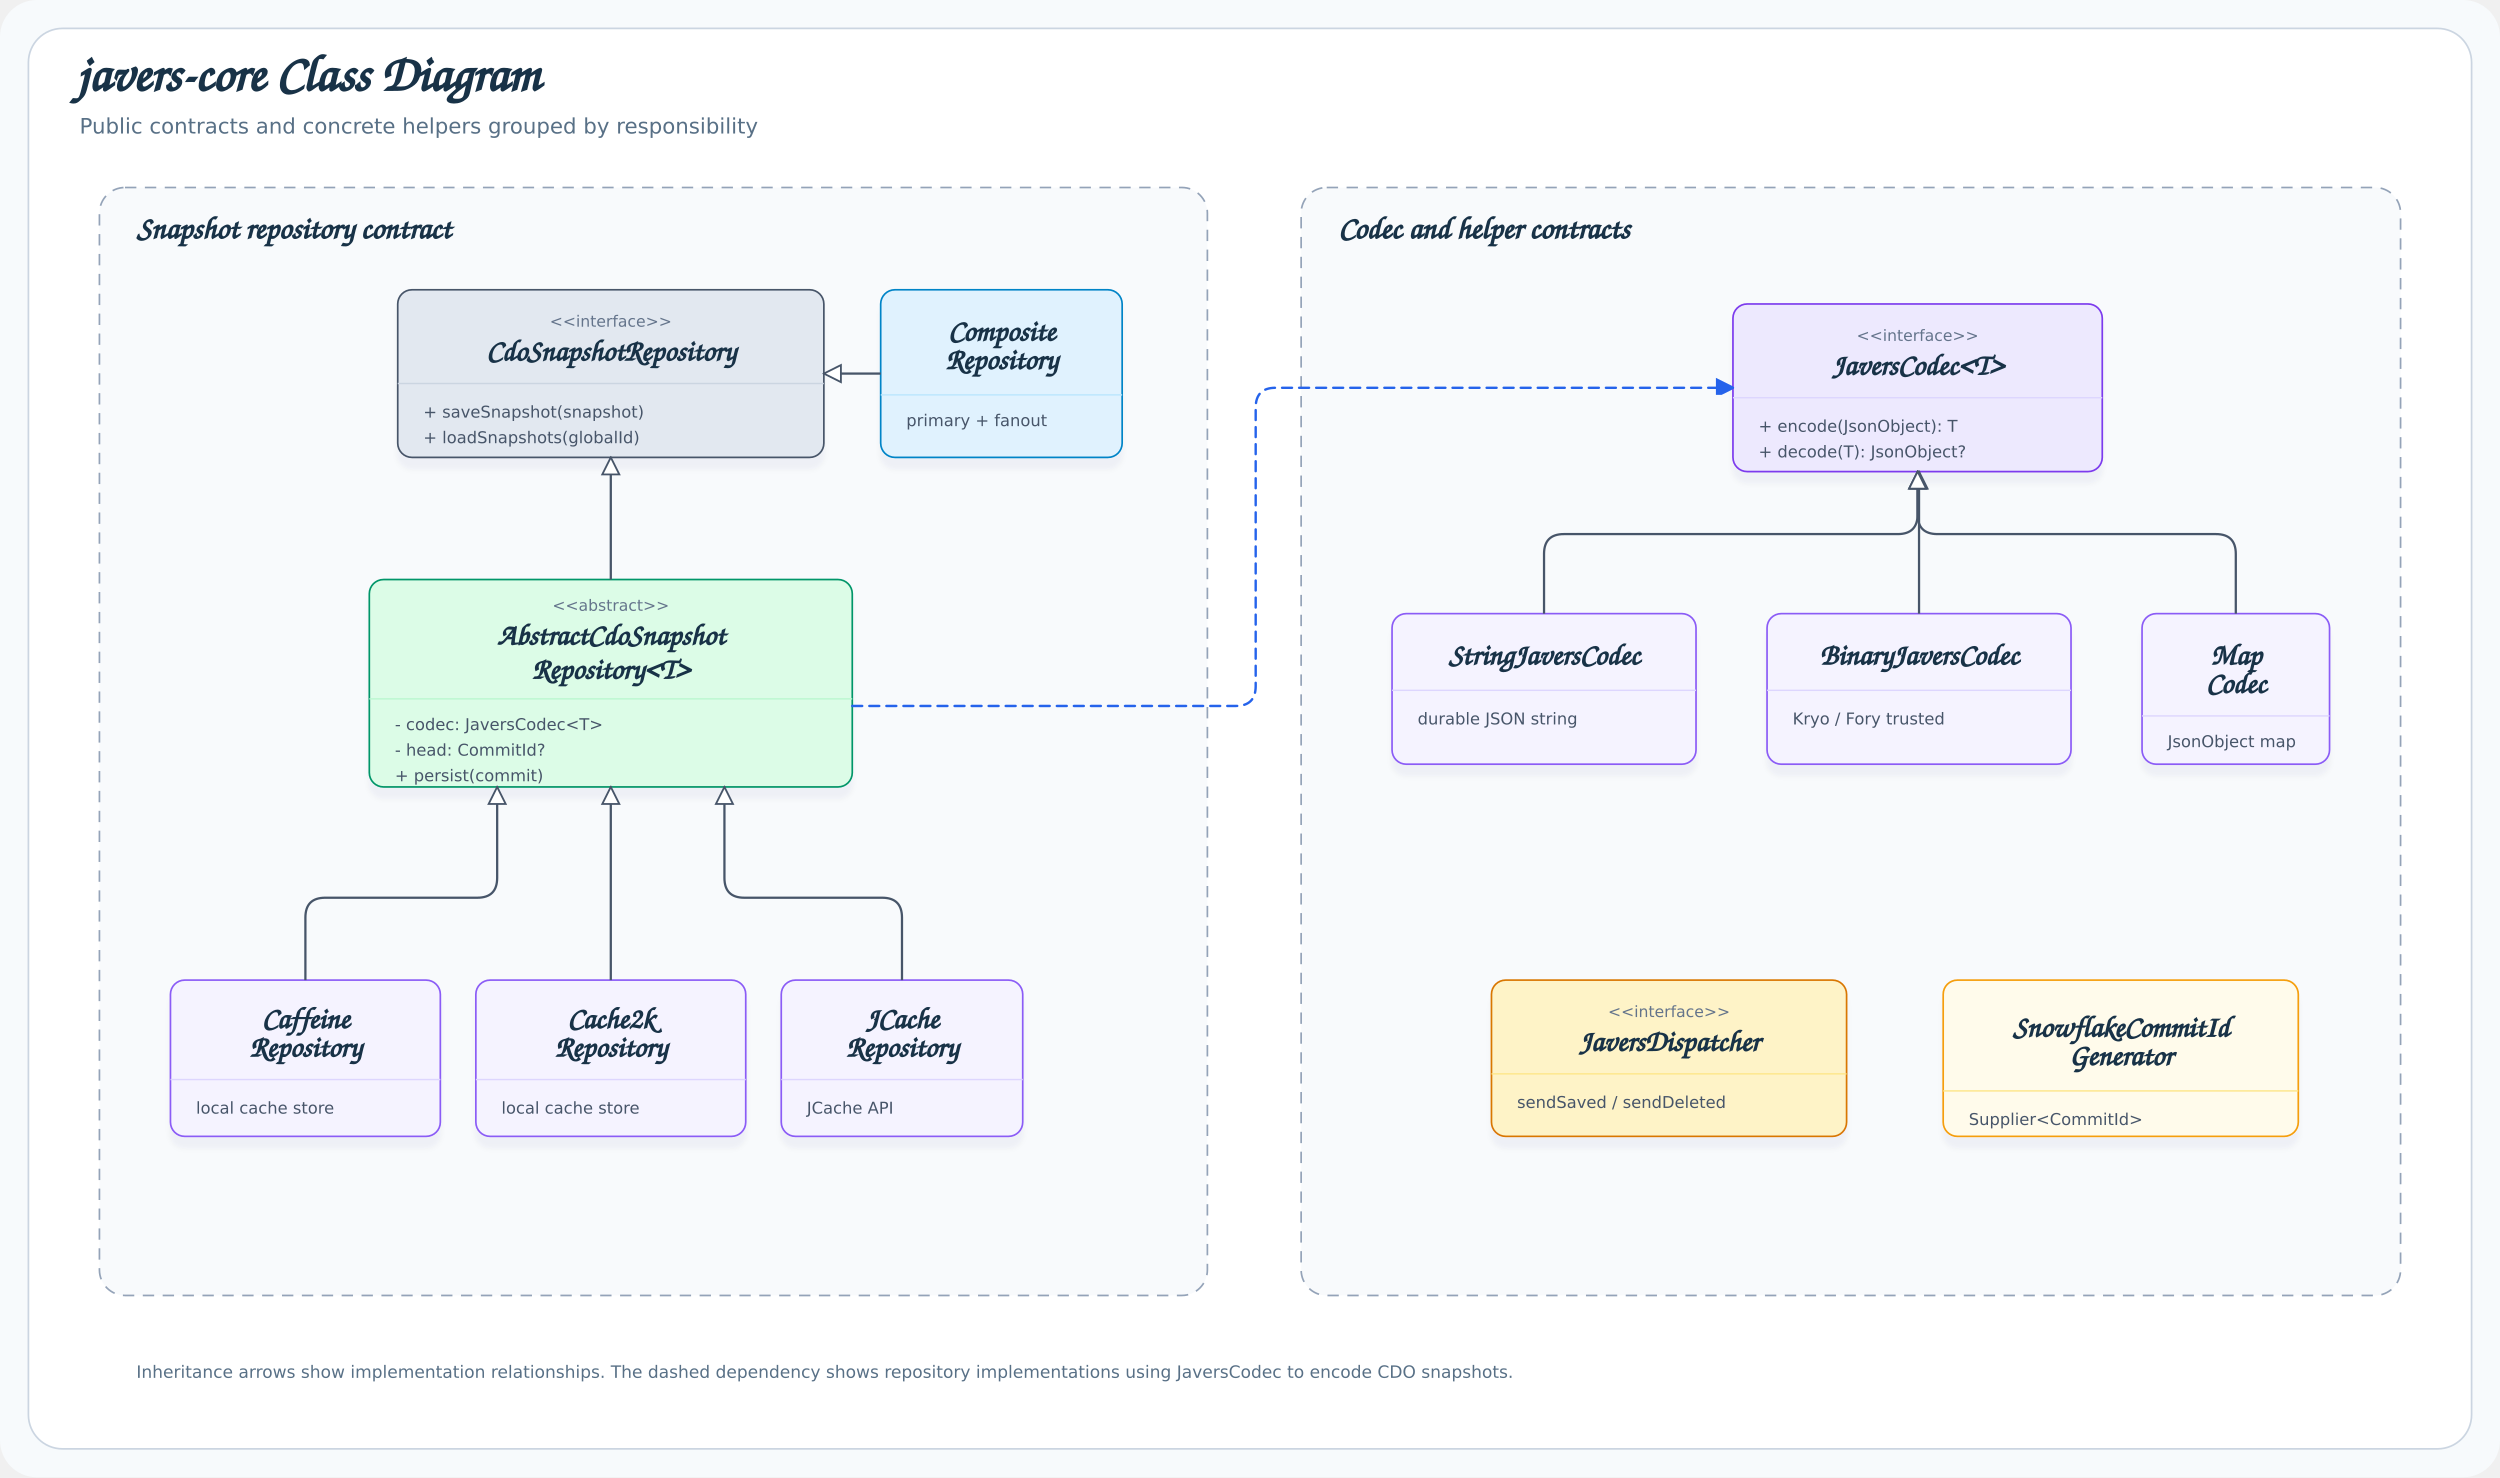
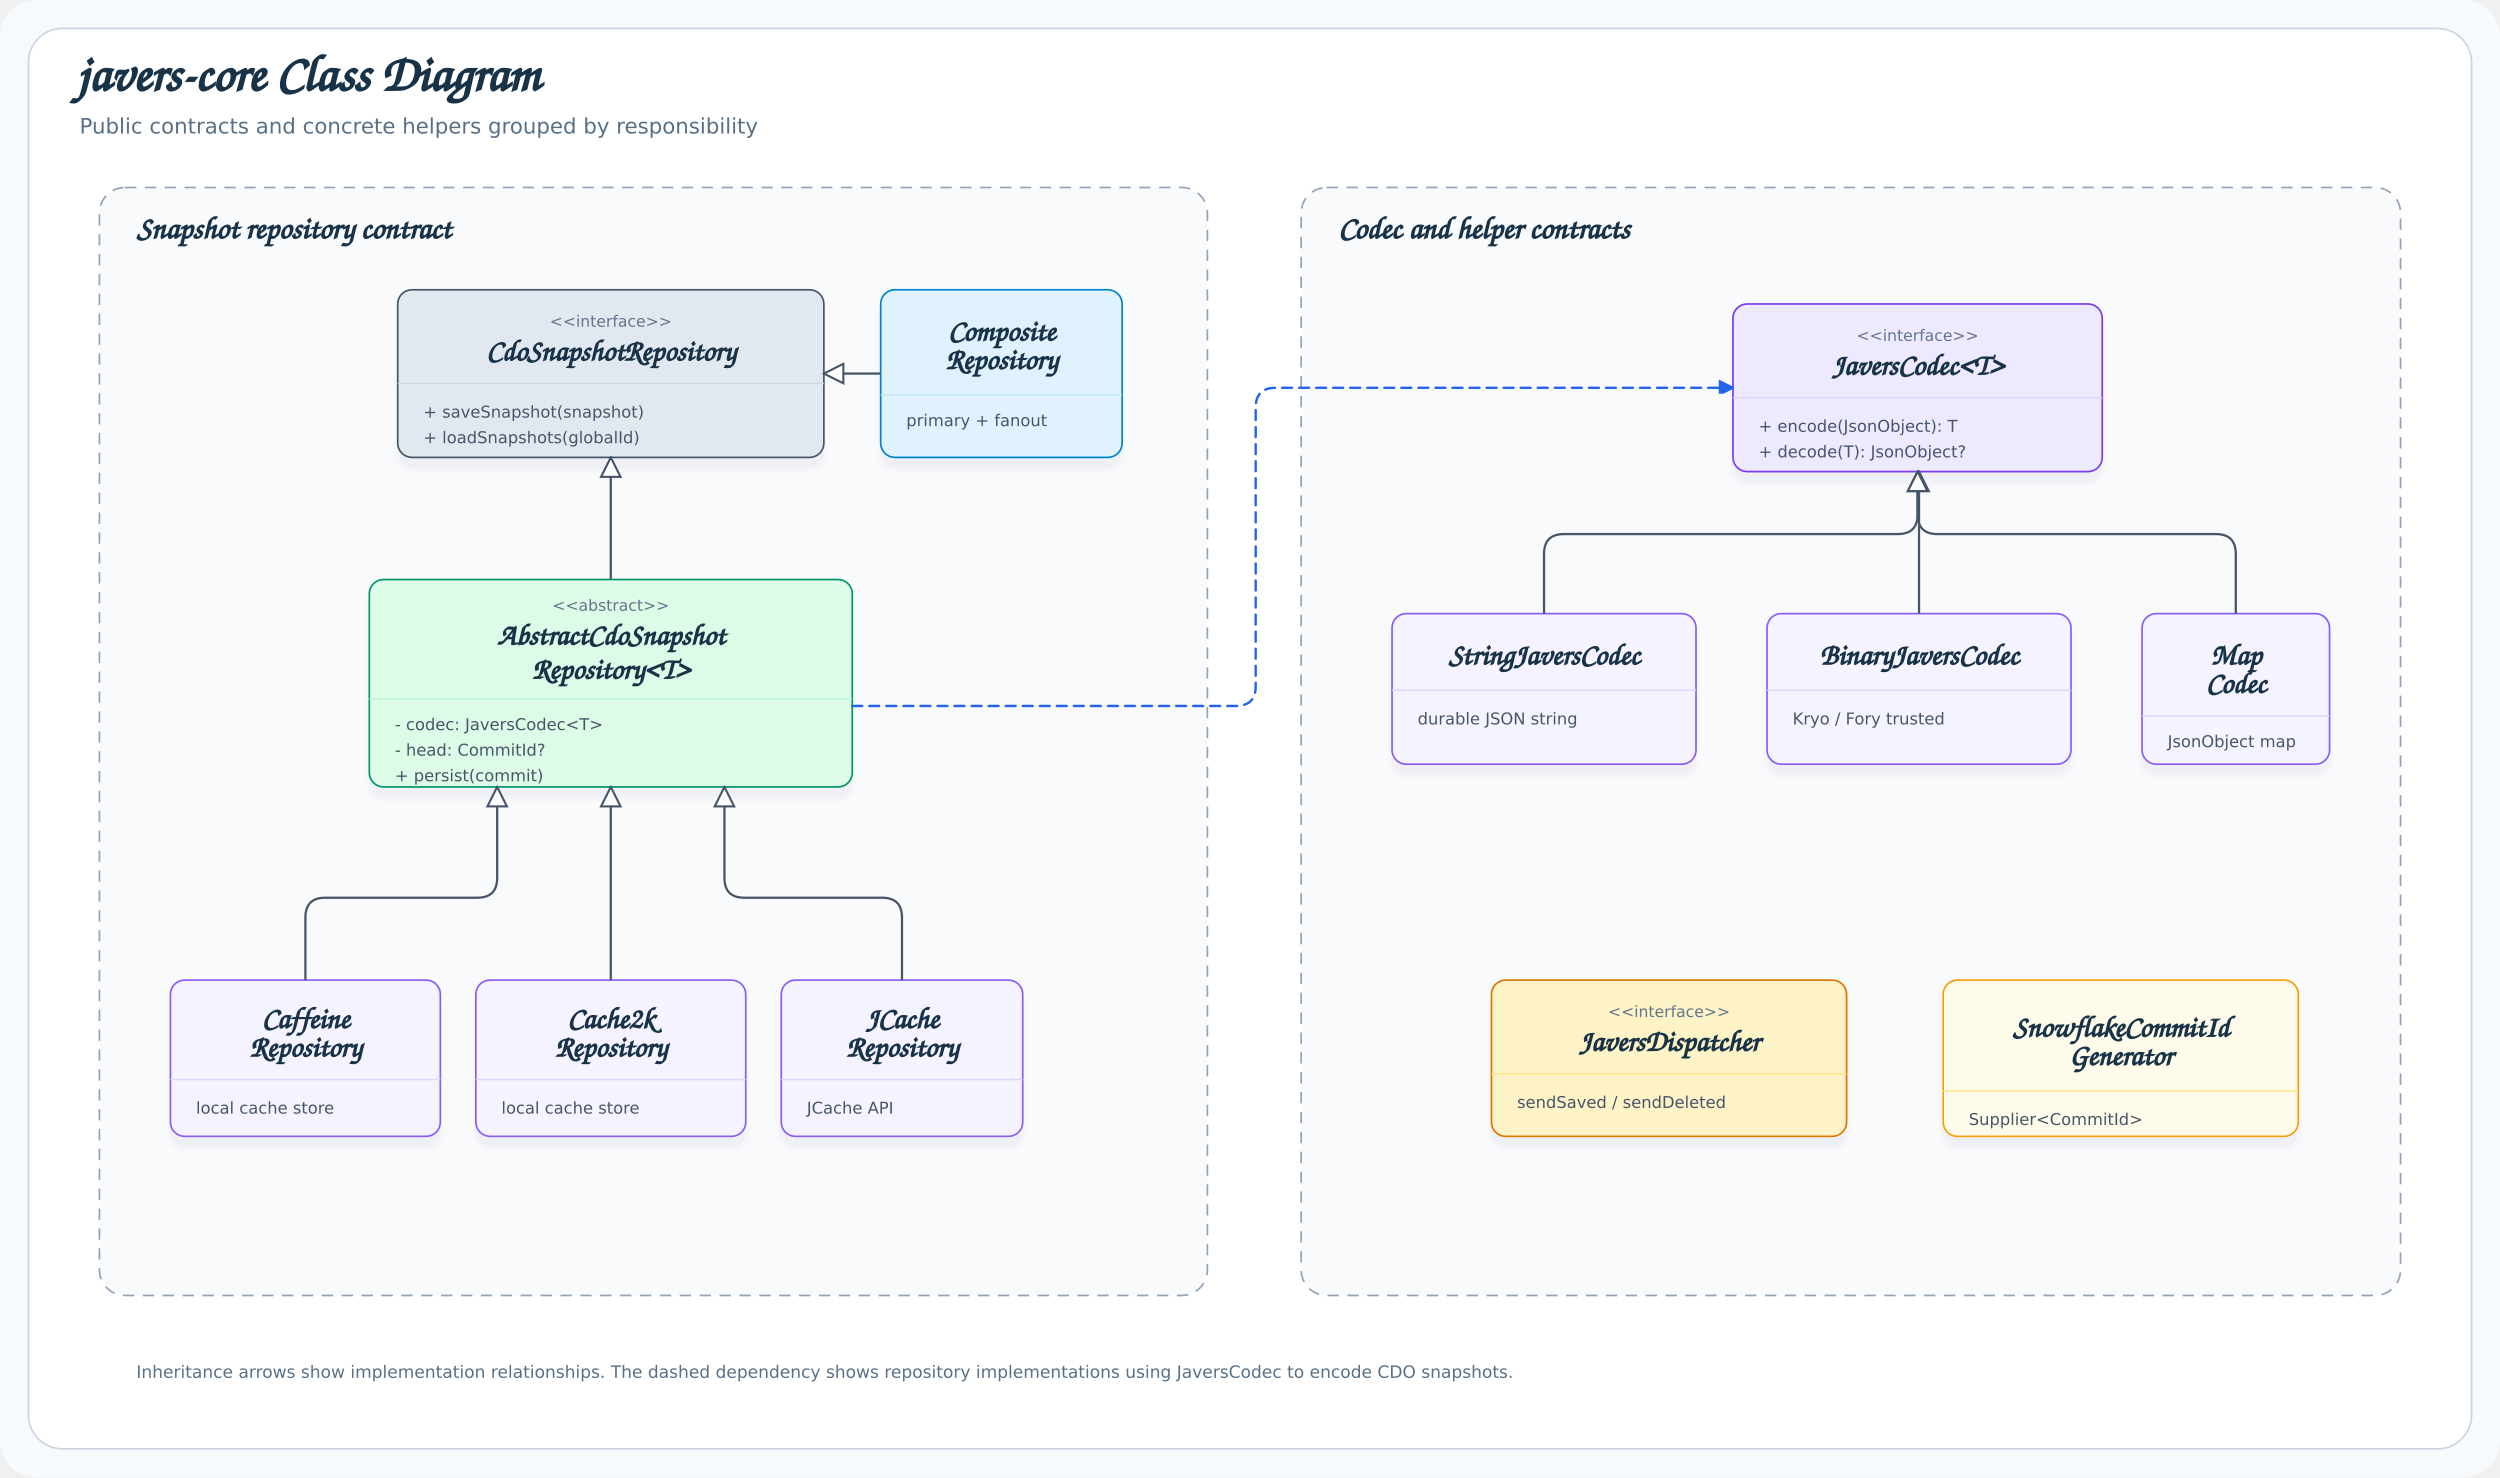
<svg xmlns="http://www.w3.org/2000/svg" width="1760" height="1040" viewBox="0 0 1760 1040" role="img" aria-label="javers-core class diagram">
  <defs>
    <filter id="softShadow" x="-20%" y="-20%" width="140%" height="140%">
      <feDropShadow dx="0" dy="8" stdDeviation="2" flood-color="#334155" flood-opacity="0.04" />
    </filter>
-     <marker id="arrowInherit" markerUnits="userSpaceOnUse" markerWidth="14" markerHeight="14" refX="13" refY="7" orient="auto">
+     <marker id="arrowInherit" markerUnits="userSpaceOnUse" markerWidth="18" markerHeight="16" refX="13" refY="7" orient="auto" viewBox="0 0 14 14" data-role="uml-hollow" data-tip-direction="positive-x">
      <path d="M 13 7 L 1 1 L 1 13 Z" fill="#ffffff" stroke="#475569" stroke-width="1.3" stroke-dasharray="none" style="stroke-dasharray:none" />
    </marker>
-     <marker id="arrowUse" markerUnits="userSpaceOnUse" markerWidth="12" markerHeight="12" refX="12" refY="7" orient="auto">
+     <marker id="arrowUse" markerUnits="userSpaceOnUse" markerWidth="10" markerHeight="10" refX="12" refY="7" orient="auto" viewBox="0 0 12 12" data-role="secondary" data-tip-direction="positive-x">
      <path d="M 0 0 L 14 7 L 0 14 Z" fill="#2563eb" stroke-dasharray="none" style="stroke-dasharray:none" />
    </marker>
    <style>
.title{font-family:'Architects Daughter','Comic Sans MS',cursive;font-size:36px;fill:#183247;font-weight:700}
.subtitle{font-family:'Comic Mono','Comic Sans MS','DejaVu Sans',sans-serif;font-size:15px;fill:#587086}
.lane{font-family:'Architects Daughter','Comic Sans MS',cursive;font-size:22px;fill:#183247;font-weight:700}
.className{font-family:'Architects Daughter','Comic Sans MS',cursive;font-size:21px;fill:#183247;font-weight:700}
.stereo{font-family:'Comic Mono','Comic Sans MS','DejaVu Sans',sans-serif;font-size:11px;fill:#64748b}
.member{font-family:'Comic Mono','Comic Sans MS','DejaVu Sans',sans-serif;font-size:11.5px;fill:#475569}
.small{font-family:'Comic Mono','Comic Sans MS','DejaVu Sans',sans-serif;font-size:12px;fill:#587086}
</style>
  </defs>
  <rect x="0" y="0" width="1760" height="1040" rx="26" fill="#f7fafc" />
  <rect x="20" y="20" width="1720" height="1000" rx="24" fill="#ffffff" stroke="#cbd5e1" stroke-width="1.2" />
  <text class="title" x="54" y="64">javers-core Class Diagram</text>
  <text class="subtitle" x="56" y="94">Public contracts and concrete helpers grouped by responsibility</text>
  <rect x="70" y="132" width="780" height="780" rx="18" fill="#f8fafc" stroke="#94a3b8" stroke-width="1.2" stroke-dasharray="8 6" />
  <text class="lane" x="96" y="168">Snapshot repository contract</text>
  <rect x="280" y="204" width="300" height="118" rx="10" fill="#e2e8f0" stroke="#475569" stroke-width="1.2" filter="url(#softShadow)" />
  <text class="stereo" x="430" y="230" text-anchor="middle">&lt;&lt;interface&gt;&gt;</text>
  <text class="className" x="430" y="254" text-anchor="middle">CdoSnapshotRepository</text>
  <path d="M 280,270 H580" stroke="#cbd5e1" stroke-width="1" />
  <text class="member" x="298" y="294">+ saveSnapshot(snapshot)</text>
  <text class="member" x="298" y="312">+ loadSnapshots(globalId)</text>
  <rect x="620" y="204" width="170" height="118" rx="10" fill="#e0f2fe" stroke="#0284c7" stroke-width="1.2" filter="url(#softShadow)" />
  <text class="className" x="705" y="240" text-anchor="middle">Composite</text>
  <text class="className" x="705" y="260" text-anchor="middle">Repository</text>
  <path d="M 620,278 H790" stroke="#bae6fd" stroke-width="1" />
  <text class="member" x="638" y="300">primary + fanout</text>
  <rect x="260" y="408" width="340" height="146" rx="10" fill="#dcfce7" stroke="#059669" stroke-width="1.2" filter="url(#softShadow)" />
  <text class="stereo" x="430" y="430" text-anchor="middle">&lt;&lt;abstract&gt;&gt;</text>
  <text class="className" x="430" y="454" text-anchor="middle">AbstractCdoSnapshot</text>
  <text class="className" x="430" y="478" text-anchor="middle">Repository&lt;T&gt;</text>
  <path d="M 260,492 H600" stroke="#bbf7d0" stroke-width="1" />
  <text class="member" x="278" y="514">- codec: JaversCodec&lt;T&gt;</text>
  <text class="member" x="278" y="532">- head: CommitId?</text>
  <text class="member" x="278" y="550">+ persist(commit)</text>
  <rect x="120" y="690" width="190" height="110" rx="10" fill="#f5f3ff" stroke="#8b5cf6" stroke-width="1.2" filter="url(#softShadow)" />
  <text class="className" x="215" y="724" text-anchor="middle">Caffeine</text>
  <text class="className" x="215" y="744" text-anchor="middle">Repository</text>
  <path d="M 120,760 H310" stroke="#ddd6fe" stroke-width="1" />
  <text class="member" x="138" y="784">local cache store</text>
  <rect x="335" y="690" width="190" height="110" rx="10" fill="#f5f3ff" stroke="#8b5cf6" stroke-width="1.2" filter="url(#softShadow)" />
  <text class="className" x="430" y="724" text-anchor="middle">Cache2k</text>
  <text class="className" x="430" y="744" text-anchor="middle">Repository</text>
  <path d="M 335,760 H525" stroke="#ddd6fe" stroke-width="1" />
  <text class="member" x="353" y="784">local cache store</text>
  <rect x="550" y="690" width="170" height="110" rx="10" fill="#f5f3ff" stroke="#8b5cf6" stroke-width="1.2" filter="url(#softShadow)" />
  <text class="className" x="635" y="724" text-anchor="middle">JCache</text>
  <text class="className" x="635" y="744" text-anchor="middle">Repository</text>
  <path d="M 550,760 H720" stroke="#ddd6fe" stroke-width="1" />
  <text class="member" x="568" y="784">JCache API</text>
  <rect x="916" y="132" width="774" height="780" rx="18" fill="#f8fafc" stroke="#94a3b8" stroke-width="1.2" stroke-dasharray="8 6" />
  <text class="lane" x="942" y="168">Codec and helper contracts</text>
  <rect x="1220" y="214" width="260" height="118" rx="10" fill="#ede9fe" stroke="#7c3aed" stroke-width="1.2" filter="url(#softShadow)" />
  <text class="stereo" x="1350" y="240" text-anchor="middle">&lt;&lt;interface&gt;&gt;</text>
  <text class="className" x="1350" y="264" text-anchor="middle">JaversCodec&lt;T&gt;</text>
  <path d="M 1220,280 H1480" stroke="#ddd6fe" stroke-width="1" />
  <text class="member" x="1238" y="304">+ encode(JsonObject): T</text>
  <text class="member" x="1238" y="322">+ decode(T): JsonObject?</text>
  <rect x="980" y="432" width="214" height="106" rx="10" fill="#f5f3ff" stroke="#8b5cf6" stroke-width="1.2" filter="url(#softShadow)" />
  <text class="className" x="1087" y="468" text-anchor="middle">StringJaversCodec</text>
  <path d="M 980,486 H1194" stroke="#ddd6fe" stroke-width="1" />
  <text class="member" x="998" y="510">durable JSON string</text>
  <rect x="1244" y="432" width="214" height="106" rx="10" fill="#f5f3ff" stroke="#8b5cf6" stroke-width="1.2" filter="url(#softShadow)" />
  <text class="className" x="1351" y="468" text-anchor="middle">BinaryJaversCodec</text>
  <path d="M 1244,486 H1458" stroke="#ddd6fe" stroke-width="1" />
  <text class="member" x="1262" y="510">Kryo / Fory trusted</text>
  <rect x="1508" y="432" width="132" height="106" rx="10" fill="#f5f3ff" stroke="#8b5cf6" stroke-width="1.2" filter="url(#softShadow)" />
  <text class="className" x="1574" y="468" text-anchor="middle">Map</text>
  <text class="className" x="1574" y="488" text-anchor="middle">Codec</text>
  <path d="M 1508,504 H1640" stroke="#ddd6fe" stroke-width="1" />
  <text class="member" x="1526" y="526">JsonObject map</text>
  <rect x="1050" y="690" width="250" height="110" rx="10" fill="#fef3c7" stroke="#d97706" stroke-width="1.2" filter="url(#softShadow)" />
  <text class="stereo" x="1175" y="716" text-anchor="middle">&lt;&lt;interface&gt;&gt;</text>
  <text class="className" x="1175" y="740" text-anchor="middle">JaversDispatcher</text>
  <path d="M 1050,756 H1300" stroke="#fde68a" stroke-width="1" />
  <text class="member" x="1068" y="780">sendSaved / sendDeleted</text>
  <rect x="1368" y="690" width="250" height="110" rx="10" fill="#fffbeb" stroke="#f59e0b" stroke-width="1.2" filter="url(#softShadow)" />
  <text class="className" x="1493" y="730" text-anchor="middle">SnowflakeCommitId</text>
  <text class="className" x="1493" y="750" text-anchor="middle">Generator</text>
  <path d="M 1368,768 H1618" stroke="#fde68a" stroke-width="1" />
  <text class="member" x="1386" y="792">Supplier&lt;CommitId&gt;</text>
  <path d="M 430,408 L 430,322" fill="none" stroke="#475569" stroke-width="1.6" marker-end="url(#arrowInherit)" />
  <path d="M 620,263 L 580,263" fill="none" stroke="#475569" stroke-width="1.6" marker-end="url(#arrowInherit)" />
  <path d="M 215,690 L 215,646 Q 215,632 229,632 L 336,632 Q 350,632 350,618 L 350,554" fill="none" stroke="#475569" stroke-width="1.6" marker-end="url(#arrowInherit)" />
  <path d="M 430,690 L 430,554" fill="none" stroke="#475569" stroke-width="1.6" marker-end="url(#arrowInherit)" />
  <path d="M 635,690 L 635,646 Q 635,632 621,632 L 524,632 Q 510,632 510,618 L 510,554" fill="none" stroke="#475569" stroke-width="1.6" marker-end="url(#arrowInherit)" />
  <path d="M 1087,432 L 1087,390 Q 1087,376 1101,376 L 1336,376 Q 1350,376 1350,362 L 1350,332" fill="none" stroke="#475569" stroke-width="1.6" marker-end="url(#arrowInherit)" />
  <path d="M 1351,432 L 1351,332" fill="none" stroke="#475569" stroke-width="1.6" marker-end="url(#arrowInherit)" />
  <path d="M 1574,432 L 1574,390 Q 1574,376 1560,376 L 1364,376 Q 1350,376 1350,362 L 1350,332" fill="none" stroke="#475569" stroke-width="1.6" marker-end="url(#arrowInherit)" />
  <path d="M 600,497 L 870,497 Q 884,497 884,483 L 884,287 Q 884,273 898,273 L 1220,273" fill="none" stroke="#2563eb" stroke-width="1.7" stroke-linecap="round" stroke-linejoin="round" stroke-dasharray="7 5" marker-end="url(#arrowUse)" />
  <text class="small" x="96" y="970">Inheritance arrows show implementation relationships. The dashed dependency shows repository implementations using JaversCodec to encode CDO snapshots.</text>
</svg>
